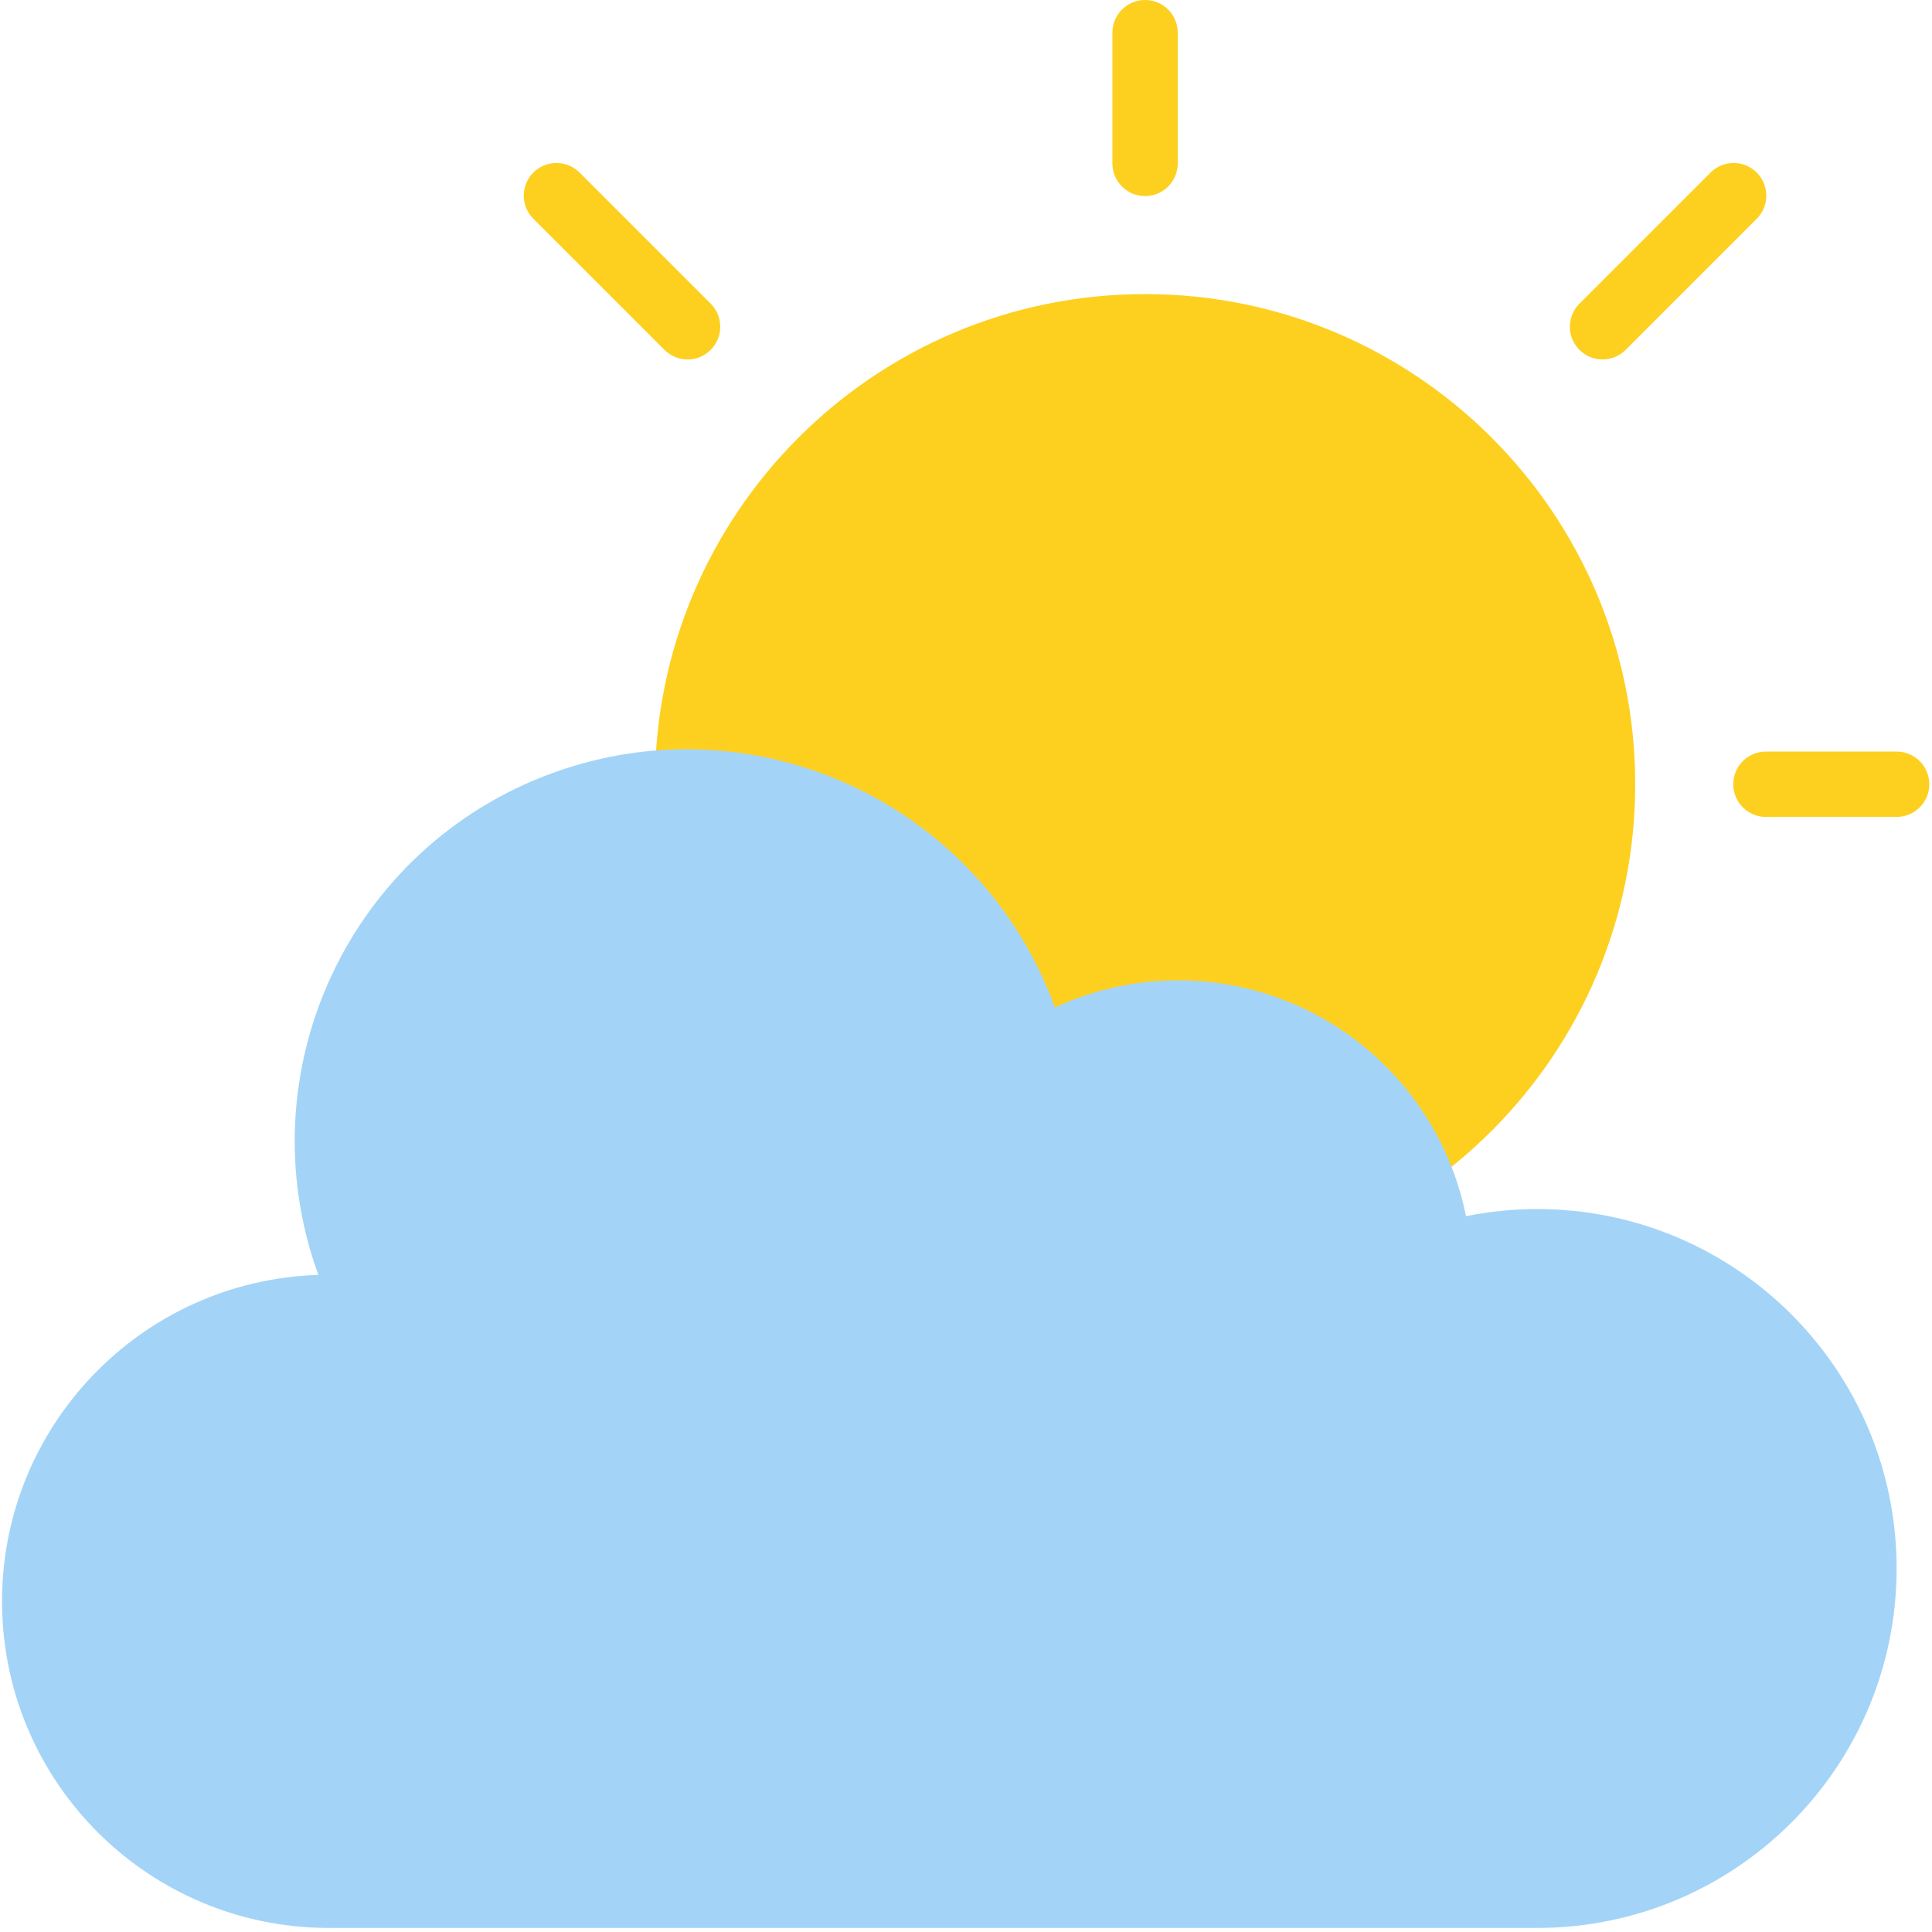
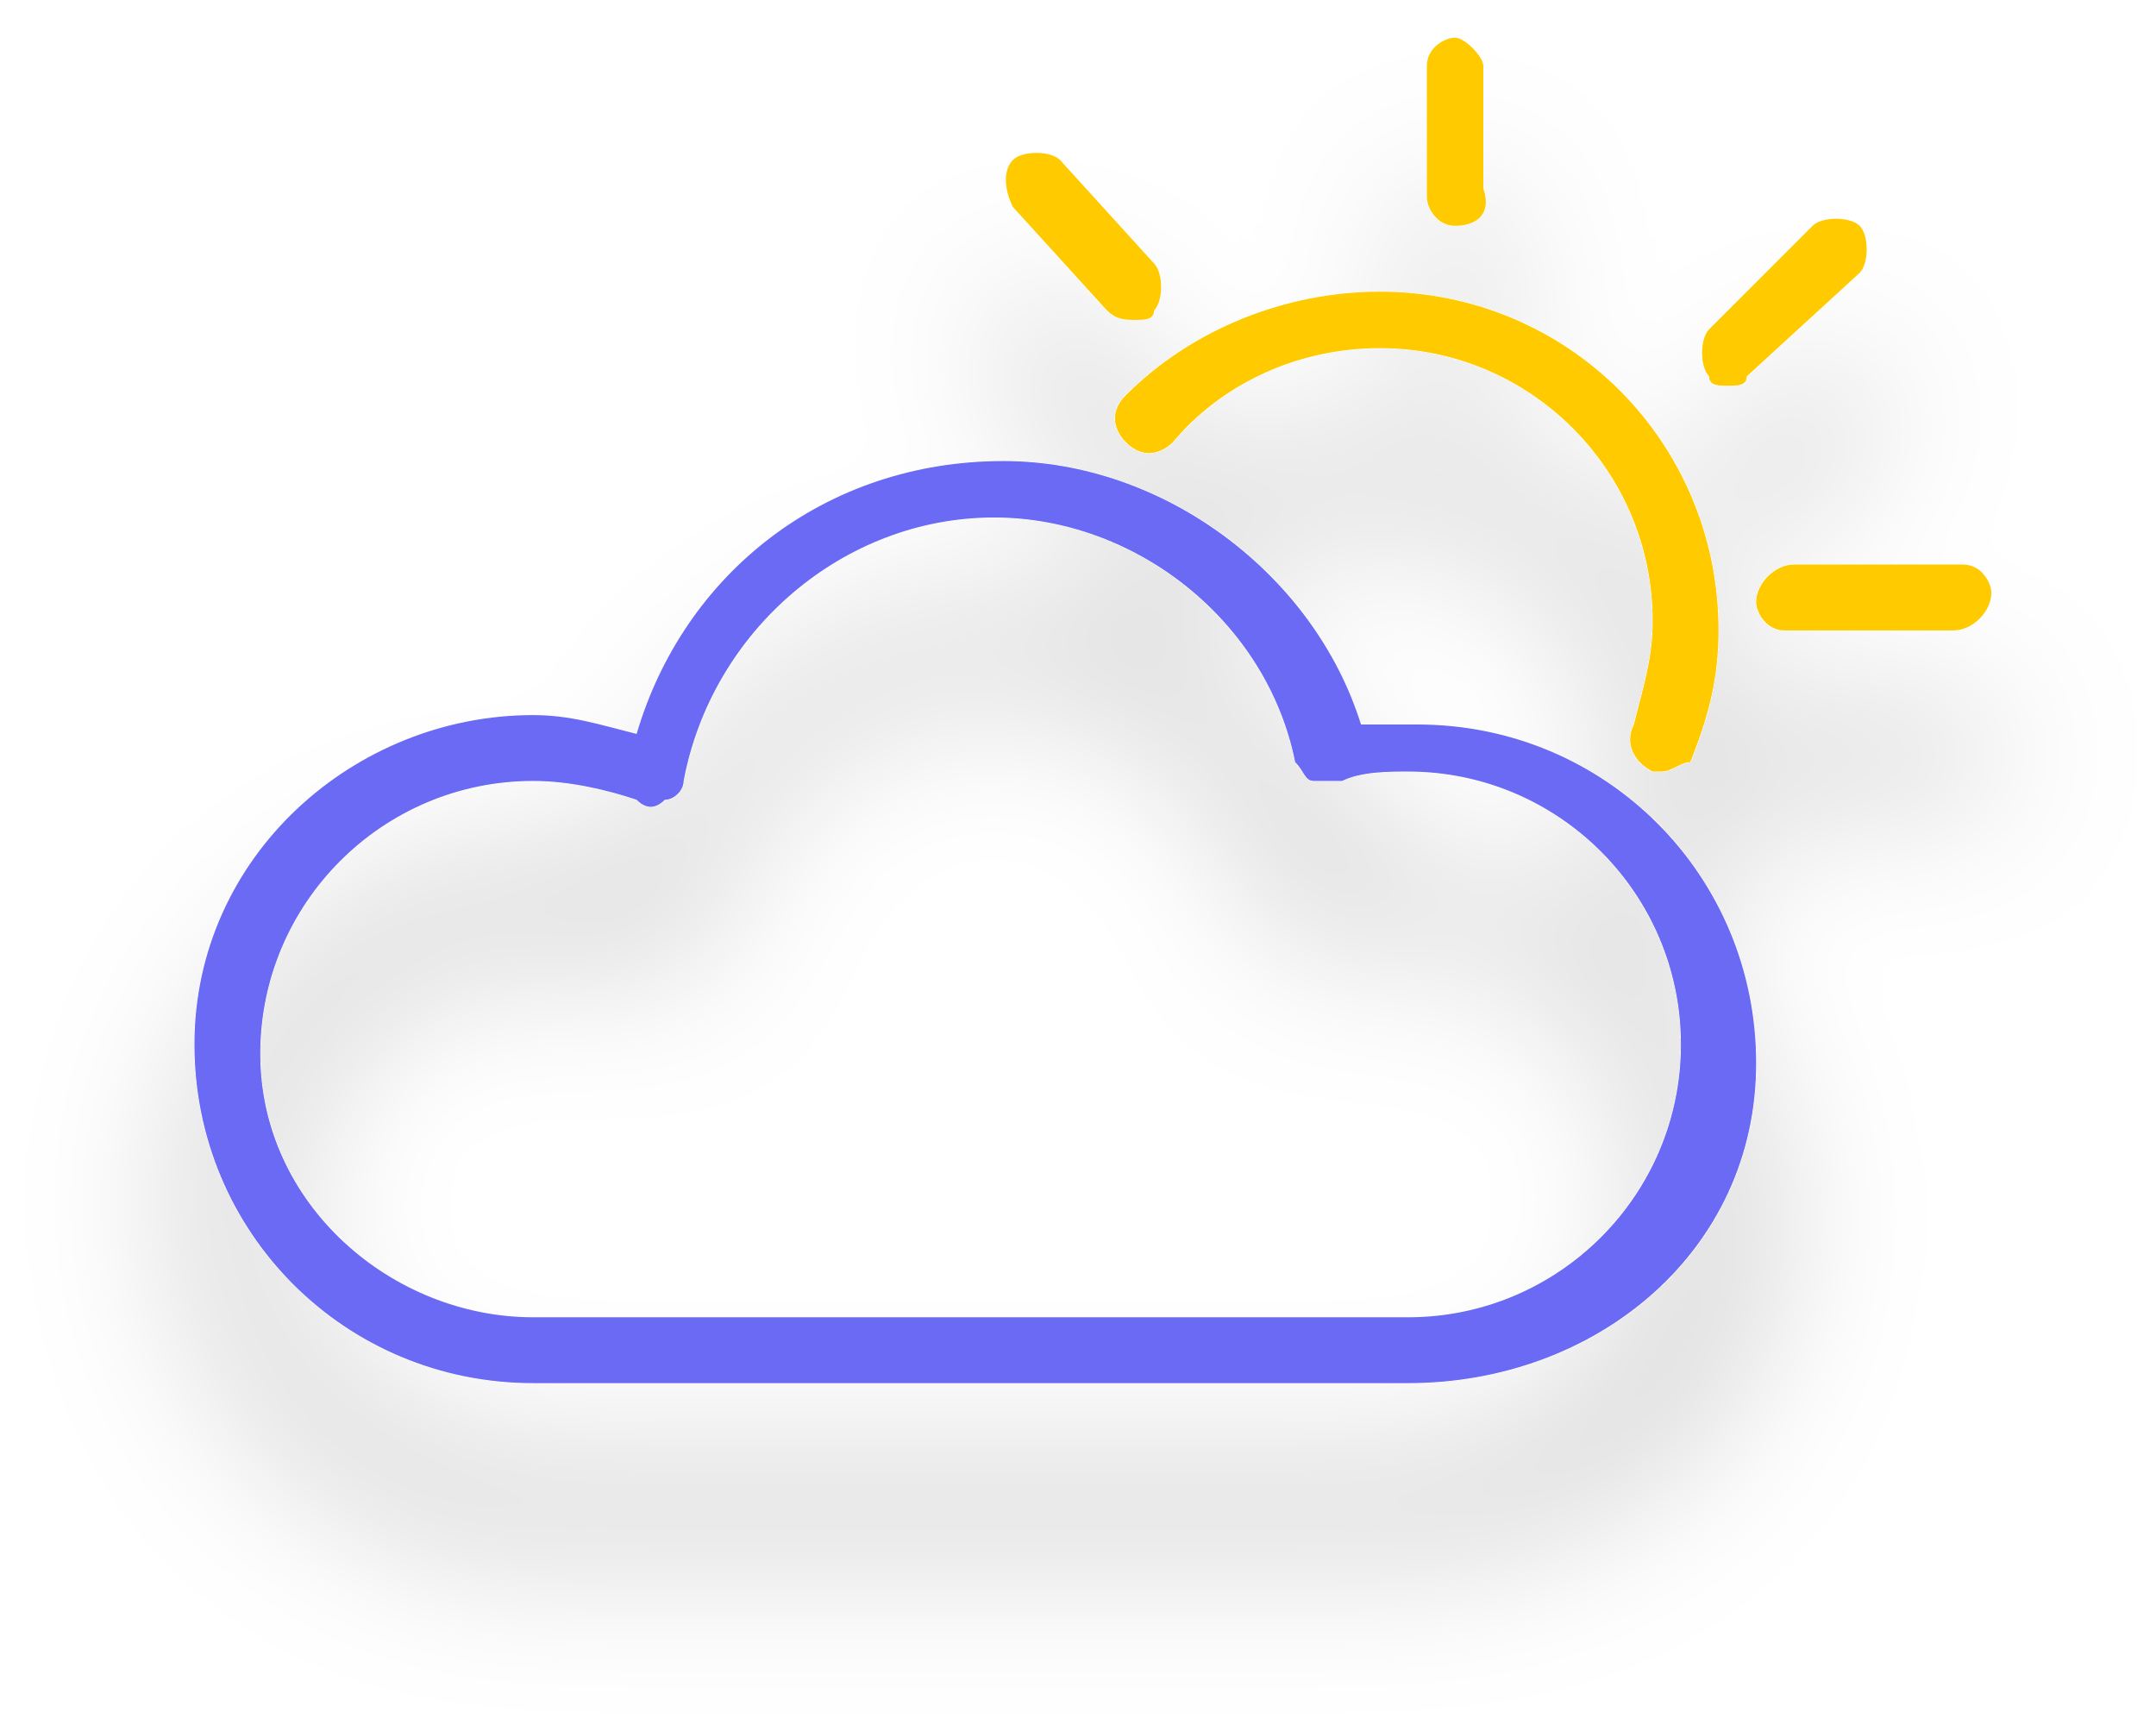
- <svg xmlns="http://www.w3.org/2000/svg" width="70px" height="70px" viewBox="0 0 70 70" version="1.1">
+ <svg xmlns="http://www.w3.org/2000/svg" width="55" height="44" viewBox="0 0 55 44" fill="none">
+   <g filter="url(#filter0_d_1488_57978)">
+     <path d="M42.4 19.68H42.16C41.68 19.44 41.44 18.96 41.68 18.48C41.92 17.52 42.16 16.8 42.16 15.84C42.16 12 39.04 8.88 35.2 8.88C33.04 8.88 31.12 9.84 29.92 11.28C29.68 11.52 29.2 11.76 28.72 11.28C28.48 11.04 28.24 10.56 28.72 10.08C30.4 8.4 32.8 7.44 35.2 7.44C40 7.44 43.84 11.28 43.84 16.08C43.84 17.28 43.6 18.24 43.12 19.44C42.88 19.44 42.64 19.68 42.4 19.68Z" fill="#FFCA00" />
+     <path d="M28.96 8.16C28.72 8.16 28.48 8.16 28.24 7.92L25.84 5.28C25.6 4.8 25.6 4.32 25.84 4.08C26.08 3.84 26.8 3.84 27.04 4.08L29.44 6.72C29.68 6.96 29.68 7.68 29.44 7.92C29.44 8.16 29.2 8.16 28.96 8.16Z" fill="#FFCA00" />
+     <path d="M37.12 5.76C36.64 5.76 36.4 5.28 36.4 5.04V1.68C36.4 1.2 36.88 0.96 37.12 0.96C37.36 0.96 37.84 1.44 37.84 1.68V4.8C38.08 5.52 37.6 5.76 37.12 5.76Z" fill="#FFCA00" />
+     <path d="M44.08 9.84C43.84 9.84 43.6 9.84 43.6 9.6C43.36 9.36 43.36 8.64 43.6 8.4L46.24 5.76C46.48 5.52 47.2 5.52 47.44 5.76C47.68 6 47.68 6.72 47.44 6.96L44.56 9.6C44.56 9.84 44.32 9.84 44.08 9.84Z" fill="#FFCA00" />
+     <path d="M49.84 16.08H45.52C45.04 16.08 44.8 15.6 44.8 15.36C44.8 14.88 45.28 14.4 45.76 14.4H50.08C50.56 14.4 50.8 14.88 50.8 15.12C50.8 15.6 50.32 16.08 49.84 16.08Z" fill="#FFCA00" />
+     <path d="M35.92 35.28H13.6C8.8 35.28 4.96 31.44 4.96 26.64C4.96 21.84 9.04 18.24 13.6 18.24C14.56 18.24 15.28 18.48 16.24 18.72C17.44 14.64 21.04 11.76 25.6 11.76C29.68 11.76 33.52 14.64 34.72 18.48C35.2 18.48 35.68 18.48 36.16 18.48C40.96 18.48 44.8 22.32 44.8 27.12C44.8 31.92 40.72 35.28 35.92 35.28ZM13.6 19.92C9.76 19.92 6.64 23.04 6.64 26.88C6.64 30.72 10 33.6 13.6 33.6H35.92C39.76 33.6 42.88 30.48 42.88 26.64C42.88 22.8 39.76 19.68 35.92 19.68C35.44 19.68 34.72 19.68 34.24 19.92C34 19.92 33.76 19.92 33.52 19.92C33.28 19.92 33.28 19.68 33.04 19.44C32.32 15.84 28.96 13.2 25.36 13.2C21.52 13.2 18.16 16.08 17.44 19.92C17.44 20.16 17.2 20.4 16.96 20.4C16.72 20.64 16.48 20.64 16.24 20.4C15.52 20.16 14.56 19.92 13.6 19.92Z" fill="#6A6AF4" />
+   </g>
  <defs>
-     <filter x="-50.0%" y="-42.3%" width="200.0%" height="184.7%" filterUnits="objectBoundingBox" id="filter-1">
-       <feOffset dx="0" dy="8" in="SourceAlpha" result="shadowOffsetOuter1" />
-       <feGaussianBlur stdDeviation="8" in="shadowOffsetOuter1" result="shadowBlurOuter1" />
-       <feColorMatrix values="0 0 0 0 0   0 0 0 0 0   0 0 0 0 0  0 0 0 0.1 0" type="matrix" in="shadowBlurOuter1" result="shadowMatrixOuter1" />
-       <feMorphology radius="8" operator="erode" in="SourceAlpha" result="shadowSpreadOuter2" />
-       <feOffset dx="0" dy="8" in="shadowSpreadOuter2" result="shadowOffsetOuter2" />
-       <feGaussianBlur stdDeviation="8" in="shadowOffsetOuter2" result="shadowBlurOuter2" />
-       <feColorMatrix values="0 0 0 0 0   0 0 0 0 0   0 0 0 0 0  0 0 0 0.32 0" type="matrix" in="shadowBlurOuter2" result="shadowMatrixOuter2" />
-       <feMerge>
-         <feMergeNode in="shadowMatrixOuter1" />
-         <feMergeNode in="shadowMatrixOuter2" />
-         <feMergeNode in="SourceGraphic" />
-       </feMerge>
+     <filter id="filter0_d_1488_57978" x="0" y="0" width="56" height="51.2" filterUnits="userSpaceOnUse" color-interpolation-filters="sRGB">
+       <feFlood flood-opacity="0" result="BackgroundImageFix" />
+       <feColorMatrix in="SourceAlpha" type="matrix" values="0 0 0 0 0 0 0 0 0 0 0 0 0 0 0 0 0 0 127 0" result="hardAlpha" />
+       <feOffset dy="4" />
+       <feGaussianBlur stdDeviation="2" />
+       <feComposite in2="hardAlpha" operator="out" />
+       <feColorMatrix type="matrix" values="0 0 0 0 0 0 0 0 0 0 0 0 0 0 0 0 0 0 0.25 0" />
+       <feBlend mode="normal" in2="BackgroundImageFix" result="effect1_dropShadow_1488_57978" />
+       <feBlend mode="normal" in="SourceGraphic" in2="effect1_dropShadow_1488_57978" result="shape" />
    </filter>
  </defs>
-   <g id="Home" stroke="none" stroke-width="1" fill="none" fill-rule="evenodd">
-     <g id="DITP_Home-Nationale" transform="translate(-950, -414)">
-       <rect x="0" y="0" width="1440" height="2034" />
-       <g id="007-cloudy-day" transform="translate(905, 312)">
-         <g id="Icon/sunny" transform="translate(45, 102)" fill-rule="nonzero">
-           <g id="038-cloudy-3">
-             <path d="M59.247,28.415 C59.247,38.223 51.296,46.174 41.488,46.174 C31.679,46.174 23.729,38.223 23.729,28.415 C23.729,18.607 31.679,10.655 41.488,10.655 C51.296,10.655 59.247,18.607 59.247,28.415 Z" id="Path" fill="#FDD020" />
-             <path d="M41.488,7.104 C40.833,7.104 40.304,6.574 40.304,5.92 L40.304,1.184 C40.304,0.53 40.833,0 41.488,0 C42.142,0 42.672,0.53 42.672,1.184 L42.672,5.92 C42.672,6.574 42.142,7.104 41.488,7.104 Z" id="Path" fill="#FDD020" />
-             <path d="M68.718,29.599 L63.983,29.599 C63.328,29.599 62.799,29.068 62.799,28.415 C62.799,27.761 63.328,27.231 63.983,27.231 L68.718,27.231 C69.372,27.231 69.902,27.761 69.902,28.415 C69.902,29.068 69.372,29.599 68.718,29.599 Z" id="Path" fill="#FDD020" />
-             <path d="M55.695,43.806 C54.829,43.806 53.965,43.893 53.116,44.064 C52.476,40.87 50.407,38.145 47.502,36.67 C44.598,35.196 41.177,35.134 38.221,36.502 C35.545,29.133 27.402,25.328 20.033,28.003 C12.663,30.679 8.858,38.822 11.534,46.192 C5.078,46.396 -0.021,51.739 0.075,58.197 C0.172,64.655 5.43,69.842 11.889,69.853 L55.695,69.853 C62.887,69.853 68.718,64.022 68.718,56.829 C68.718,49.637 62.887,43.806 55.695,43.806 L55.695,43.806 Z" id="Path" fill="#A3D4F7" />
-             <g id="Group" transform="translate(18.94309, 5.771722)" fill="#FDD020">
-               <line x1="5.969" y1="6.068" x2="1.234" y2="1.332" id="Path" />
-               <path d="M5.969,7.252 C5.655,7.252 5.354,7.127 5.132,6.905 L0.397,2.169 C0.088,1.872 -0.035,1.431 0.073,1.017 C0.182,0.604 0.505,0.28 0.919,0.172 C1.333,0.064 1.773,0.187 2.071,0.495 L6.807,5.231 C7.145,5.569 7.246,6.079 7.063,6.521 C6.879,6.963 6.448,7.252 5.969,7.252 Z" id="Path" />
-               <line x1="39.12" y1="6.068" x2="43.856" y2="1.332" id="Path" />
-               <path d="M39.12,7.252 C38.641,7.252 38.209,6.963 38.026,6.521 C37.843,6.079 37.944,5.569 38.283,5.231 L43.019,0.495 C43.316,0.187 43.756,0.064 44.17,0.172 C44.583,0.28 44.907,0.604 45.015,1.017 C45.123,1.431 45,1.872 44.693,2.169 L39.957,6.905 C39.735,7.127 39.434,7.252 39.12,7.252 Z" id="Path" />
-             </g>
-           </g>
-         </g>
-       </g>
-     </g>
-   </g>
</svg>
